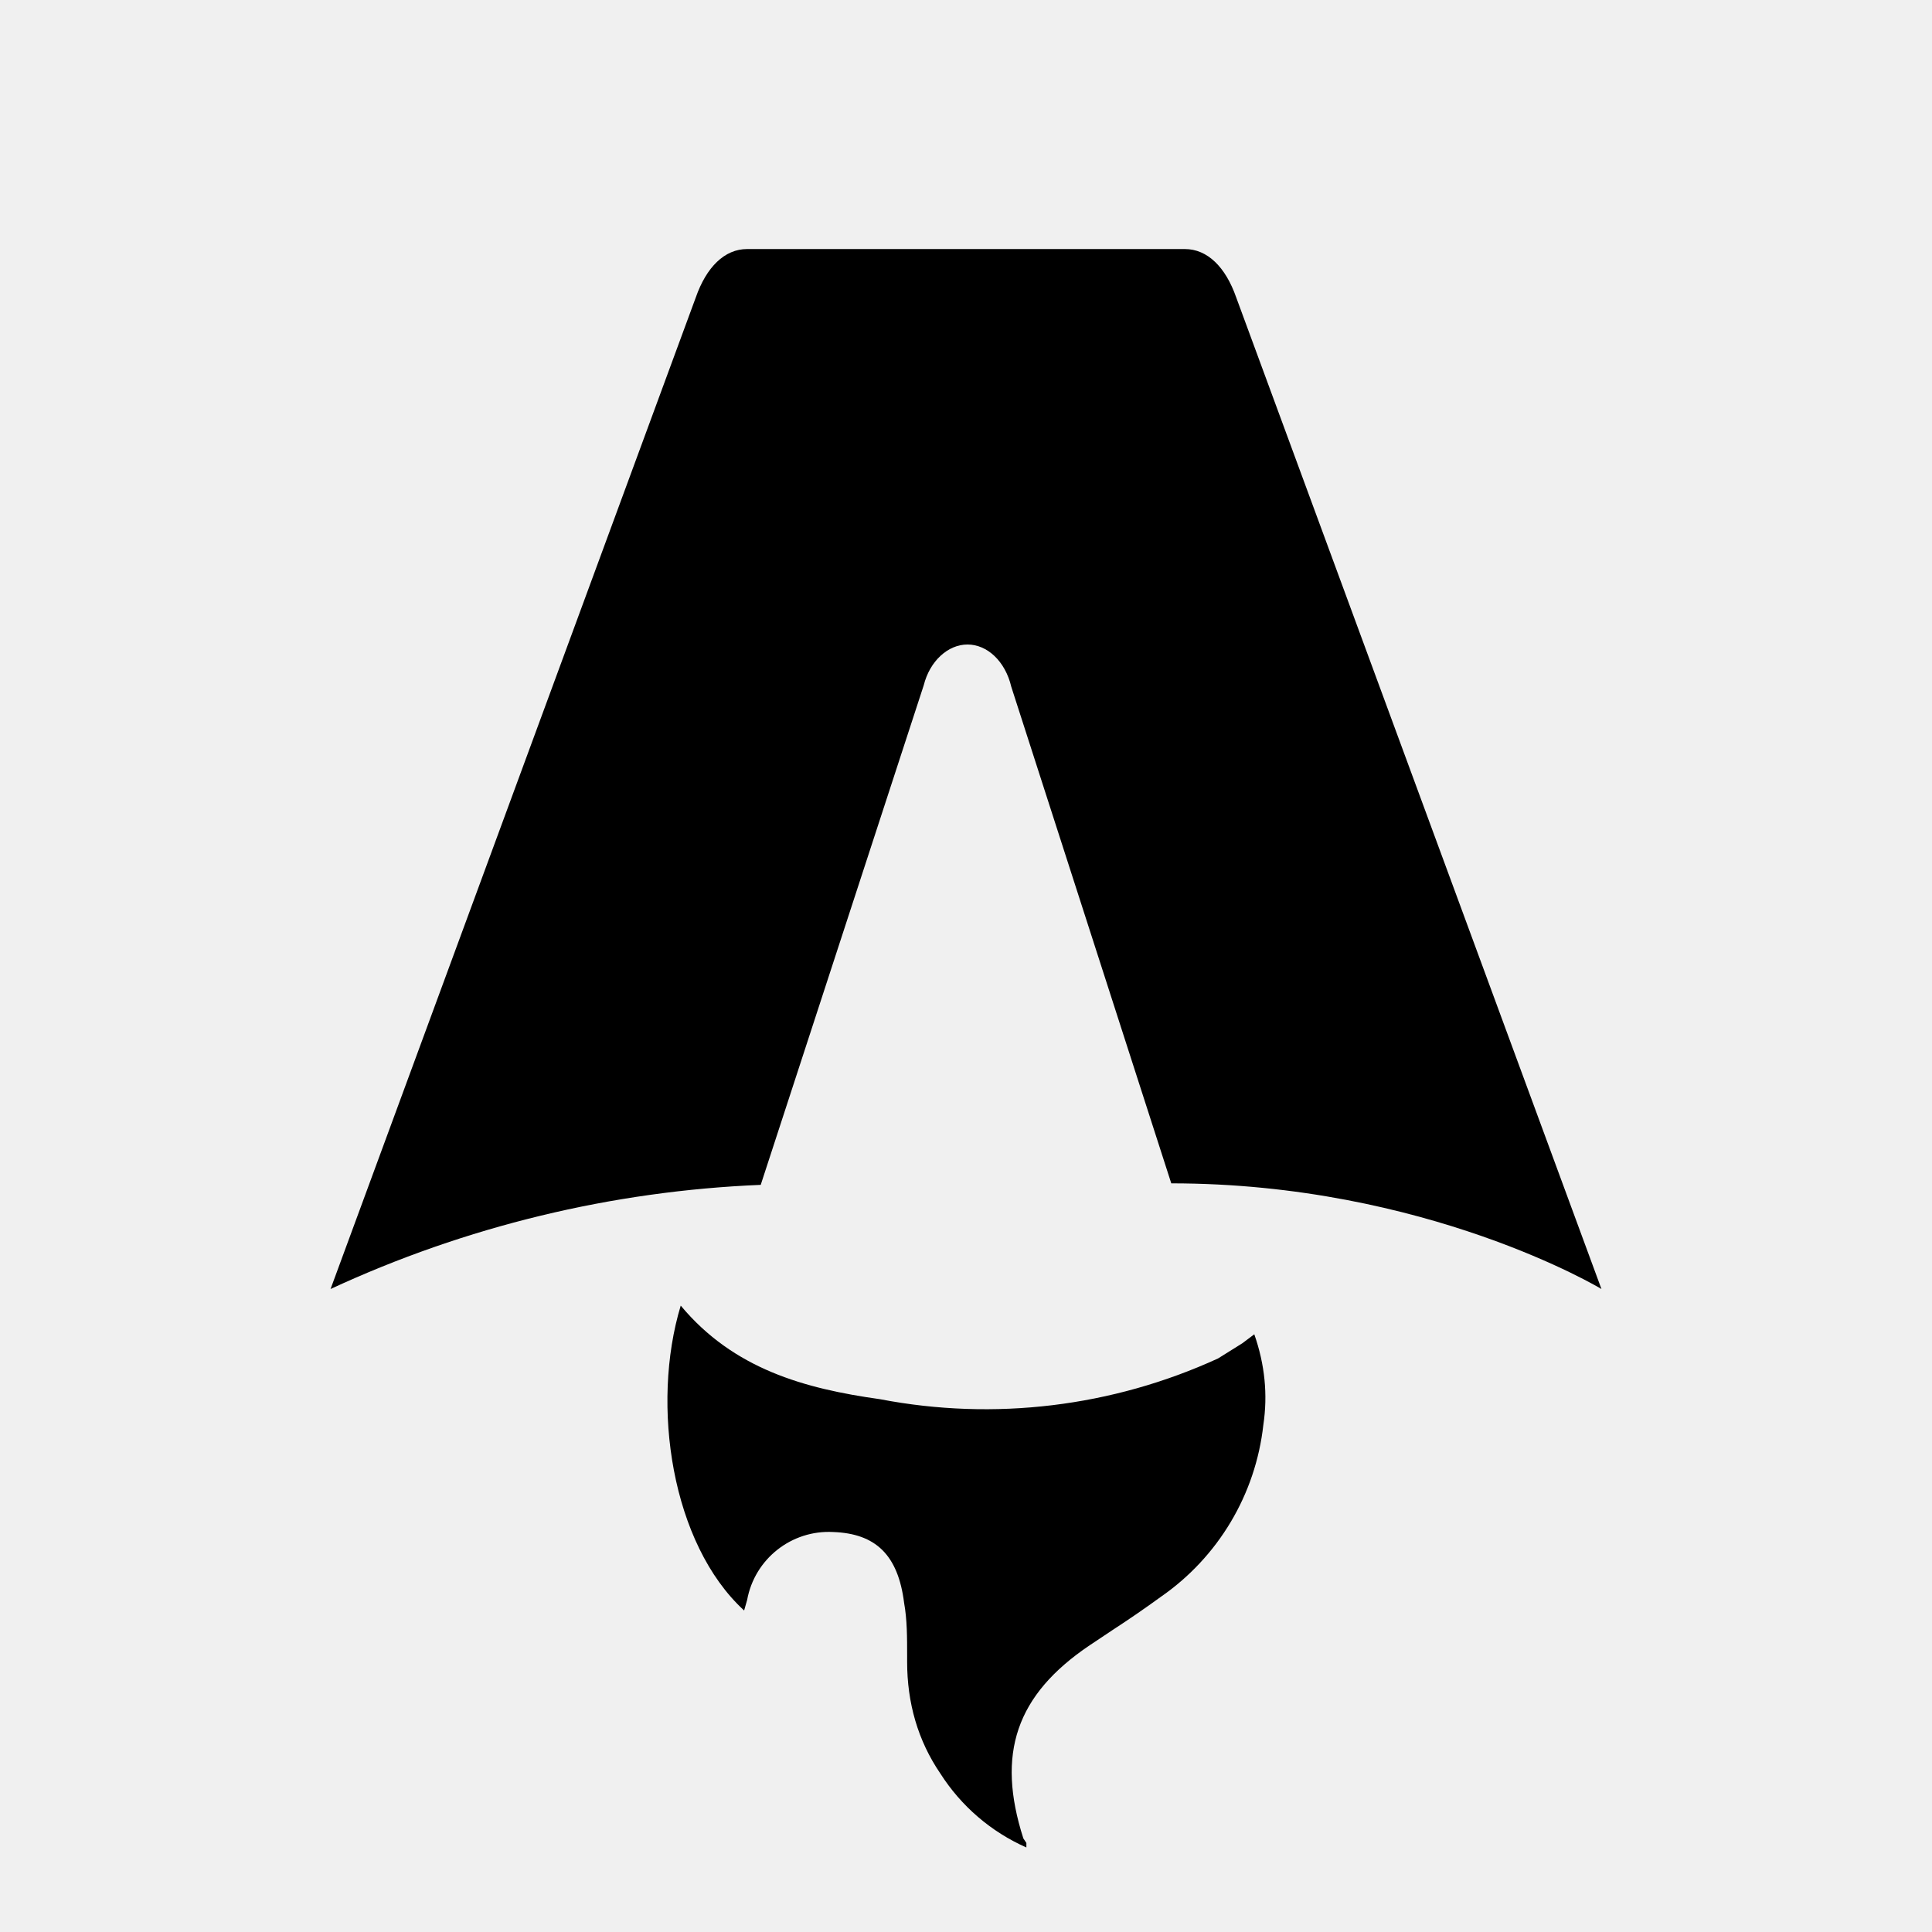
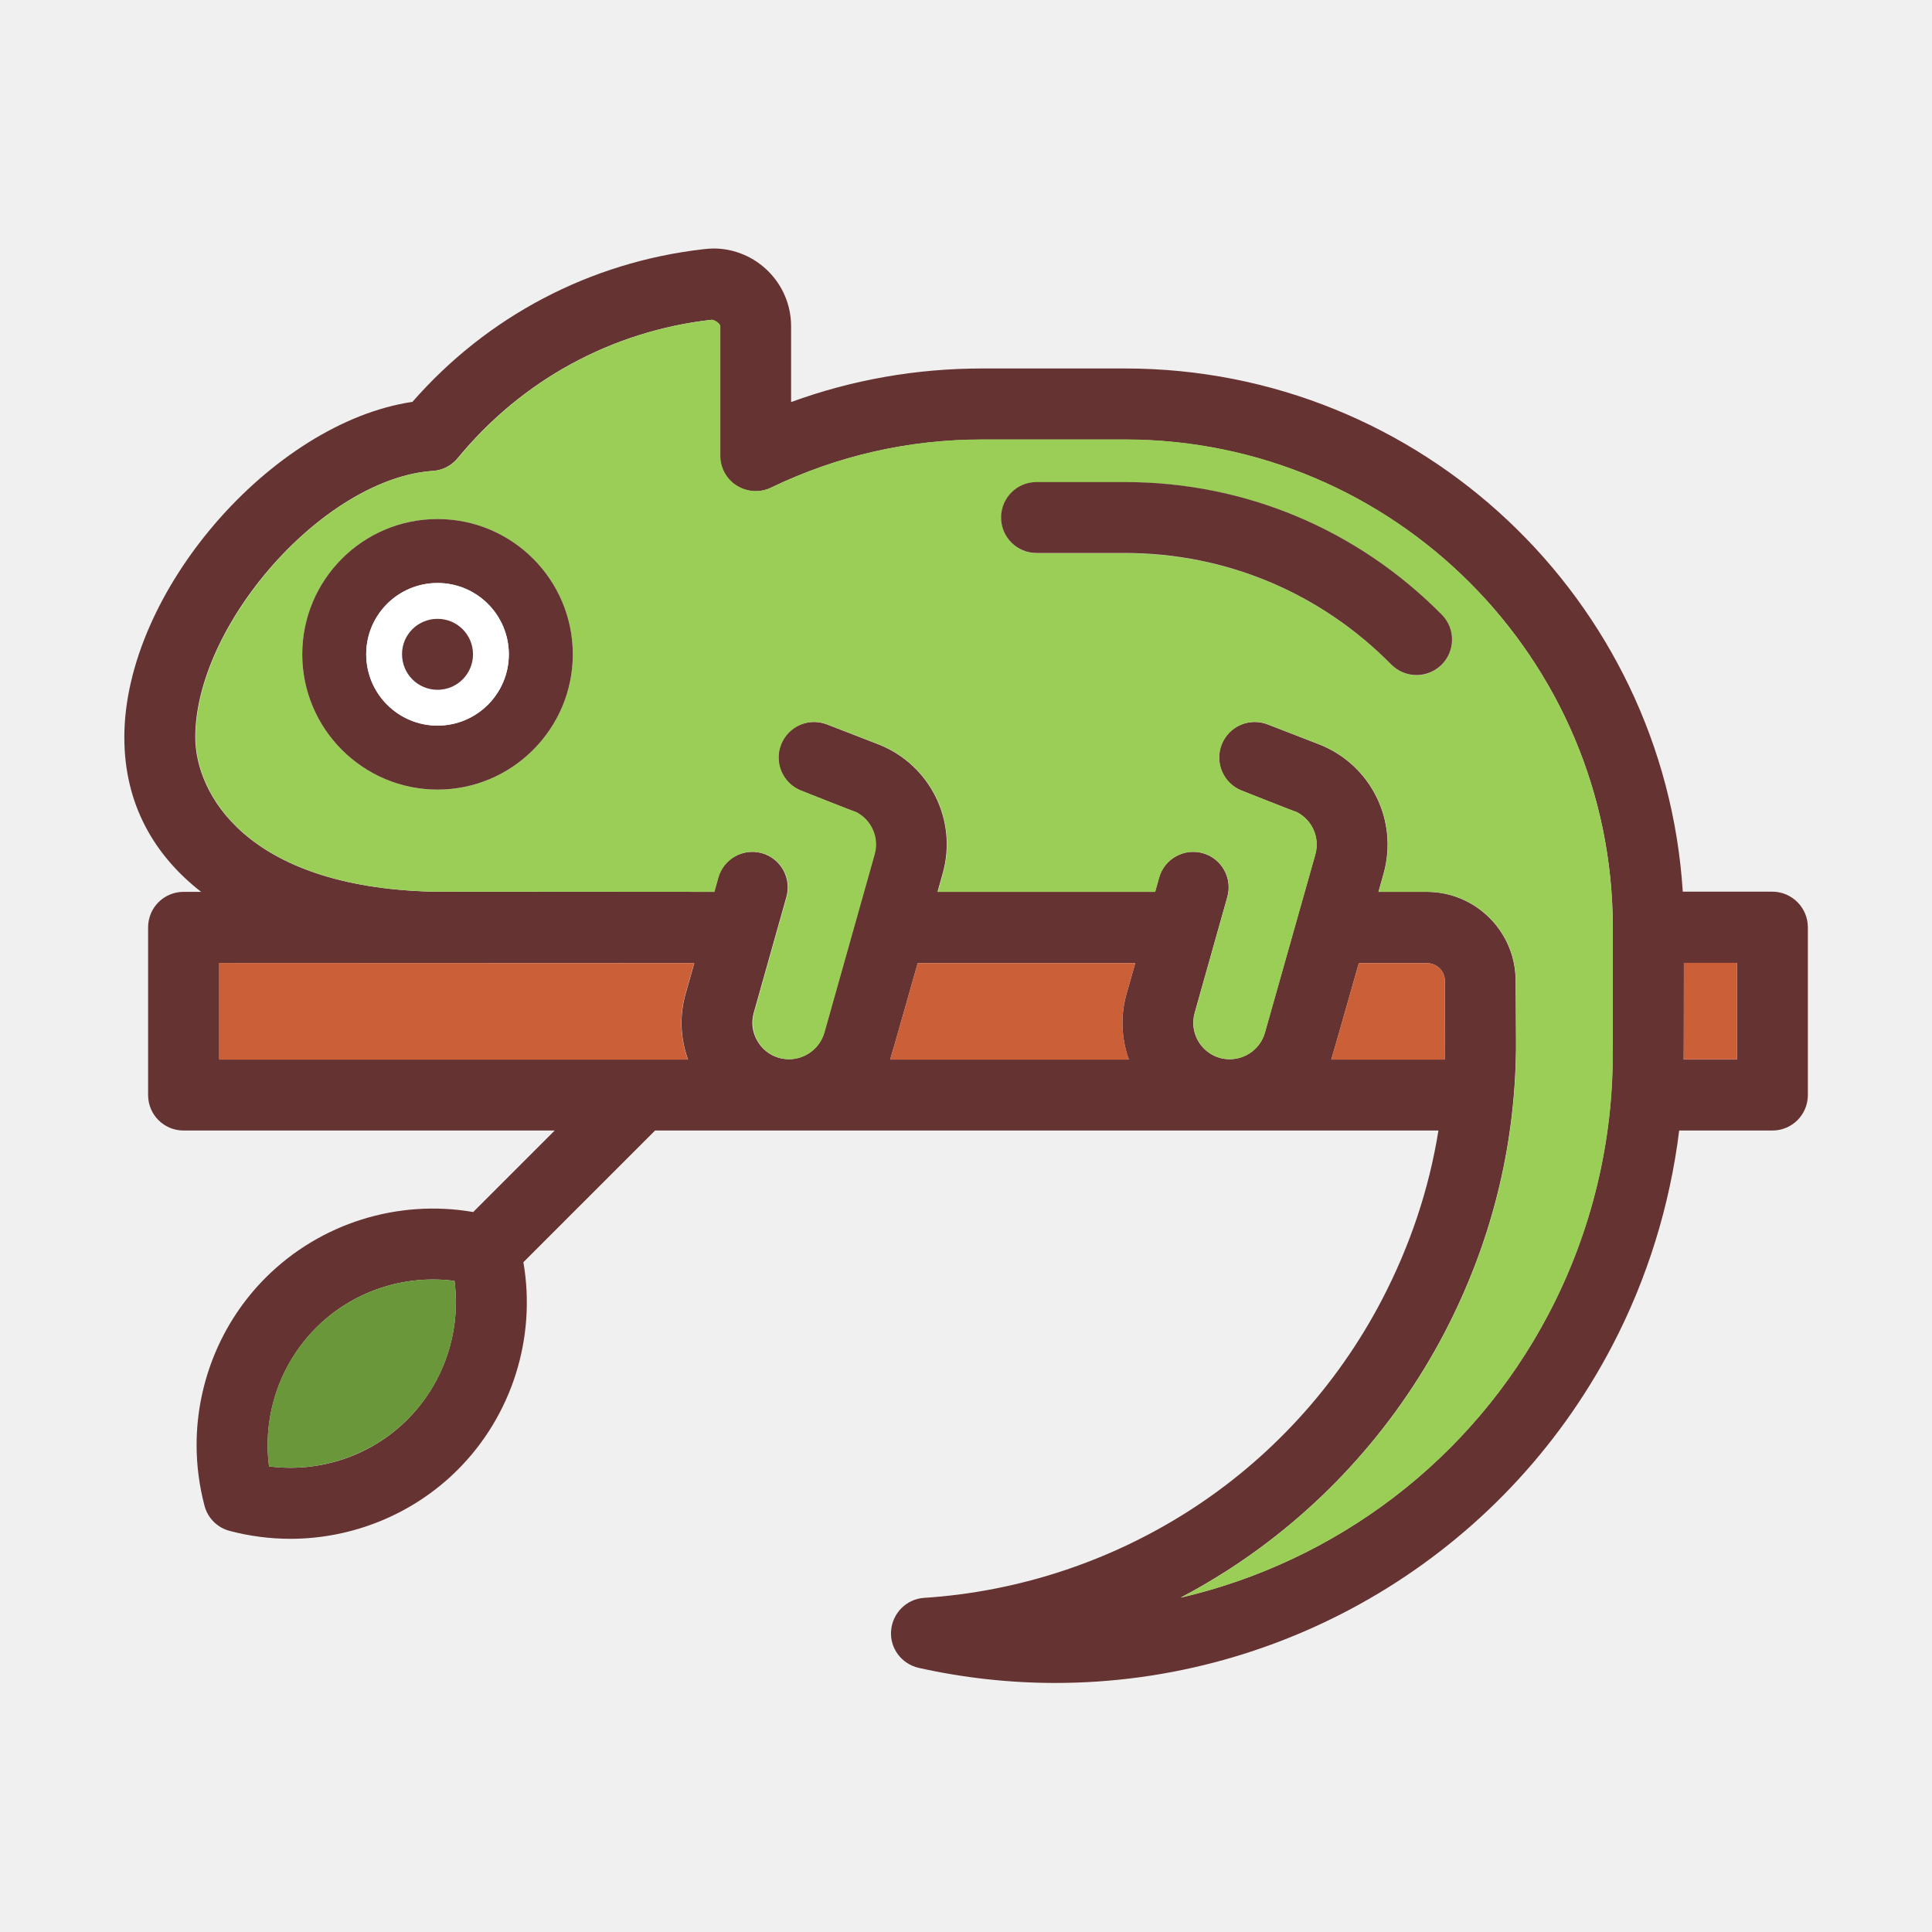
- <svg xmlns="http://www.w3.org/2000/svg" fill="none" viewBox="0 0 128 128">
-   <path d="M50.4 78.5a75.1 75.1 0 0 0-28.5 6.9l24.2-65.7c.7-2 1.9-3.2 3.4-3.2h29c1.5 0 2.7 1.2 3.4 3.2l24.2 65.7s-11.6-7-28.5-7L67 45.5c-.4-1.7-1.6-2.8-2.9-2.8-1.3 0-2.5 1.1-2.9 2.7L50.4 78.5Zm-1.1 28.2Zm-4.2-20.2c-2 6.6-.6 15.8 4.2 20.2a17.5 17.5 0 0 1 .2-.7 5.5 5.5 0 0 1 5.7-4.5c2.8.1 4.3 1.5 4.7 4.7.2 1.1.2 2.3.2 3.5v.4c0 2.7.7 5.2 2.2 7.4a13 13 0 0 0 5.7 4.9v-.3l-.2-.3c-1.8-5.6-.5-9.5 4.4-12.8l1.5-1a73 73 0 0 0 3.2-2.2 16 16 0 0 0 6.8-11.4c.3-2 .1-4-.6-6l-.8.6-1.6 1a37 37 0 0 1-22.4 2.7c-5-.7-9.7-2-13.2-6.2Z" />
-   <style>
-         path { fill: #000; }
-         @media (prefers-color-scheme: dark) {
-             path { fill: #FFF; }
-         }
-     </style>
+ <svg xmlns="http://www.w3.org/2000/svg" width="800px" height="800px" viewBox="0 0 1024 1024" class="icon" version="1.1">
+   <path d="M216 752.3c19.3-19.3 28.4-46.7 24.9-73.4-26.8-3.5-54.1 5.5-73.4 24.9-19.3 19.3-28.4 46.7-24.9 73.4 26.8 3.5 54.1-5.5 73.4-24.9z m147.4-225.6l4.6-16.2-251.8-0.1v51.2h248.5c-4.1-11.2-4.6-23.3-1.3-34.9z m233.7 0l4.6-16.2H486.4s-14.1 49.8-14.6 51.1h126.5c-4-11.2-4.5-23.3-1.2-34.9z m168.8 34.9c0-1-0.1-41.7-0.1-41.7 0-5.2-4.2-9.4-9.4-9.4h-36.2s-14.1 49.8-14.6 51.1h60.3z m88.9-5.7v-64.3c0-142.6-116-258.6-258.6-258.6h-75.6c-39.3 0-76.9 8.6-112 25.5-5.8 2.8-12.7 2.4-18.2-1s-8.8-9.5-8.8-15.9V173c0-2-3.8-3.5-4.2-3.5h-0.4c-52.8 6-100.5 32-134.4 73.3-3.3 4-8.1 6.5-13.3 6.8-26.9 1.8-58.4 20.3-84.4 49.5-25.9 29.2-41.4 63.4-41.4 91.6 0 29.6 26.7 79.3 125.4 81.9l149.6 0.1 2.1-7.5c2.8-10 13.2-15.8 23.2-13 10 2.8 15.8 13.2 13 23.2l-17.3 61.4c-1.4 5-0.8 10.2 1.8 14.7 2.5 4.5 6.6 7.8 11.6 9.2 1.8 0.5 3.5 0.7 5.3 0.7 8.6 0 16.3-5.8 18.6-14.1l26.6-94.4c2.5-8.9-1.6-18.2-9.6-22.4-0.9-0.2-29.4-11.5-29.4-11.5-9.7-3.9-14.3-14.8-10.5-24.5 3.9-9.7 14.8-14.3 24.5-10.5 0 0 26.5 10.3 27.6 10.7 27.1 10.9 41.6 40.3 33.6 68.4l-2.7 9.6h115.3l2.1-7.5c2.8-10 13.2-15.8 23.2-13 10 2.8 15.8 13.2 13 23.2l-17.3 61.4c-1.4 5-0.8 10.2 1.7 14.7s6.7 7.8 11.6 9.2c1.8 0.5 3.5 0.7 5.3 0.7 8.6 0 16.3-5.8 18.6-14.1l26.7-94.4c2.5-8.9-1.6-18.2-9.7-22.4-0.9-0.2-29.4-11.5-29.4-11.5-9.7-3.9-14.3-14.8-10.5-24.5 3.9-9.7 14.8-14.3 24.5-10.5 0 0 26.5 10.3 27.6 10.7 27.1 10.9 41.6 40.3 33.7 68.4l-2.7 9.6h25.6c25.9 0 47.1 21.1 47.1 47.1 0 0 0.3 35.4 0.2 36.4-0.6 52.7-13.4 103.3-38 150.4-27 51.5-67 95.1-115.7 126.2-7.9 5-15.9 9.7-24.1 14 81.9-19 154.3-72.6 195.2-150.7 22.6-43.1 34.3-91.5 33.8-139.8 0.1-0.1 0.1-0.3 0.1-0.4z m65.8 5.7v-51.2h-28.1s0 49.6-0.1 51.2h28.2z m37.6-70.1v88.9c0 10.4-8.4 18.8-18.8 18.8H890c-4.9 39.7-16.9 78.6-35.6 114.3C796.1 824.8 681.1 892 559.4 892c-24 0-48.3-2.6-72.5-8-9.1-2.1-15.4-10.5-14.6-19.8s8.2-16.7 17.5-17.3c49.6-3.2 98-19.1 139.9-45.8 43.2-27.5 78.7-66.2 102.6-111.9 15-28.7 25.1-58.8 30.1-90H347.2L277.4 669c6.9 39.8-5.9 81.1-34.8 110-23.7 23.7-55.9 36.6-88.7 36.6-10.7 0-21.6-1.4-32.2-4.2-6.5-1.7-11.6-6.8-13.3-13.3-2.8-10.6-4.2-21.5-4.2-32.2 0-32.8 12.9-65 36.6-88.7 28.9-28.9 70.1-41.7 110-34.8l43.2-43.2H97.3c-10.4 0-18.8-8.4-18.8-18.8v-88.9c0-10.4 8.4-18.8 18.8-18.8h9.3c-24.8-19.3-40.7-46.4-40.7-81.9 0-77.1 78.3-166.8 152.7-177.8 39.7-45.4 94.1-74 154.1-80.9 1.9-0.2 3.7-0.4 5.4-0.4 22.7 0 41.2 18.5 41.2 41.2v40.2c32.3-11.8 66.3-17.8 101.4-17.8h75.6c157 0 285.8 122.7 295.6 277.3h47.6c10.3 0.1 18.7 8.5 18.7 18.9z" fill="#663333" />
+   <path d="M920.6 510.3v51.2h-28.2c0-1.7 0.1-51.2 0.1-51.2h28.1z" fill="#CA5F38" />
+   <path d="M303.6 346.8c0-39.6-32.2-71.7-71.7-71.7s-71.7 32.2-71.7 71.7 32.2 71.7 71.7 71.7 71.7-32.1 71.7-71.7z m460.4 5.7c7.4-7.3 7.5-19.2 0.2-26.6-44.8-45.3-104.4-70.3-167.9-70.3h-46.8c-10.4 0-18.8 8.4-18.8 18.8s8.4 18.8 18.8 18.8h46.8c53.4 0 103.5 21 141.2 59.1 3.7 3.7 8.5 5.6 13.4 5.6 4.6 0 9.4-1.8 13.1-5.4z m90.8 139.1v64.7c0.5 48.3-11.2 96.7-33.8 139.8-40.9 78.1-113.3 131.7-195.2 150.7 8.2-4.3 16.3-9 24.1-14 48.7-31.1 88.7-74.7 115.7-126.2 24.6-47.1 37.4-97.7 38-150.4 0-1.1-0.2-36.4-0.2-36.4 0-26-21.1-47.1-47.1-47.1h-25.6l2.7-9.6c7.9-28.1-6.5-57.5-33.7-68.4-1.1-0.4-27.6-10.7-27.6-10.7-9.6-3.9-20.6 0.8-24.5 10.5-3.9 9.6 0.8 20.6 10.5 24.5 0 0 28.5 11.3 29.4 11.5 8.1 4.2 12.2 13.5 9.7 22.4l-26.7 94.4c-2.3 8.3-10 14.1-18.6 14.1-1.8 0-3.5-0.2-5.3-0.7-5-1.4-9.1-4.7-11.6-9.2-2.5-4.5-3.1-9.8-1.7-14.7l17.3-61.4c2.8-10-3-20.4-13-23.2-10-2.8-20.4 3-23.2 13l-2.1 7.5H497.1l2.7-9.6c7.9-28.1-6.5-57.5-33.6-68.4-1.1-0.4-27.6-10.7-27.6-10.7-9.6-3.9-20.6 0.8-24.5 10.5-3.9 9.6 0.8 20.6 10.5 24.5 0 0 28.5 11.3 29.4 11.5 8 4.2 12.2 13.5 9.6 22.4L437 547.3c-2.4 8.3-10 14.1-18.6 14.1-1.8 0-3.5-0.2-5.3-0.7-5-1.4-9.1-4.7-11.6-9.2-2.5-4.5-3.1-9.8-1.8-14.7l17.3-61.4c2.8-10-3-20.4-13-23.2-10-2.8-20.4 3-23.2 13l-2.1 7.5-149.6-0.1c-98.7-2.6-125.4-52.2-125.4-81.9 0-28.2 15.5-62.4 41.4-91.6 25.9-29.2 57.5-47.7 84.4-49.5 5.2-0.4 10-2.8 13.3-6.8 33.9-41.3 81.6-67.3 134.4-73.3h0.4c0.4-0.1 4.2 1.5 4.2 3.5v68.5c0 6.5 3.3 12.5 8.8 15.9 5.5 3.4 12.4 3.8 18.2 1 35.1-16.9 72.8-25.5 112-25.5h75.6c142.4 0.1 258.4 116.1 258.4 258.7z" fill="#9ACE57" />
+   <path d="M765.8 519.9s0.1 40.7 0.1 41.7h-60.3c0.5-1.3 14.6-51.1 14.6-51.1h36.2c5.2 0 9.4 4.2 9.4 9.4z" fill="#CA5F38" />
+   <path d="M764.2 325.8c7.3 7.4 7.2 19.3-0.2 26.6-3.7 3.6-8.5 5.4-13.2 5.4-4.9 0-9.7-1.9-13.4-5.6-37.6-38.1-87.8-59.1-141.2-59.1h-46.8c-10.4 0-18.8-8.4-18.8-18.8s8.4-18.8 18.8-18.8h46.8c63.6 0 123.2 25 168 70.3z" fill="#663333" />
+   <path d="M601.7 510.5l-4.6 16.2c-3.3 11.6-2.8 23.7 1.3 34.9H471.8c0.5-1.3 14.6-51.1 14.6-51.1h115.3zM367.9 510.5l-4.6 16.2c-3.3 11.6-2.8 23.7 1.3 34.9H116.2v-51.2l251.7 0.1z" fill="#CA5F38" />
+   <path d="M269.7 346.8c0-20.9-17-37.8-37.8-37.8-20.9 0-37.8 17-37.8 37.8 0 20.9 17 37.8 37.8 37.8 20.8 0 37.8-16.9 37.8-37.8z m-37.8-71.7c39.6 0 71.7 32.2 71.7 71.7s-32.2 71.7-71.7 71.7-71.7-32.2-71.7-71.7 32.1-71.7 71.7-71.7z" fill="#663333" />
+   <path d="M250.7 346.8c0-10.4-8.4-18.8-18.8-18.8s-18.8 8.4-18.8 18.8 8.4 18.8 18.8 18.8 18.8-8.4 18.8-18.8zM231.9 309c20.9 0 37.8 17 37.8 37.8 0 20.9-17 37.8-37.8 37.8-20.9 0-37.8-17-37.8-37.8-0.1-20.9 16.9-37.8 37.8-37.8z" fill="#FFFFFF" />
+   <path d="M231.9 328c10.4 0 18.8 8.4 18.8 18.8s-8.4 18.8-18.8 18.8-18.8-8.4-18.8-18.8c-0.1-10.4 8.4-18.8 18.8-18.8z" fill="#663333" />
+   <path d="M240.9 678.9c3.5 26.8-5.5 54.1-24.9 73.4-19.3 19.3-46.7 28.4-73.4 24.9-3.5-26.8 5.5-54.1 24.9-73.4 19.3-19.4 46.6-28.4 73.4-24.9z" fill="#6A973A" />
</svg>
